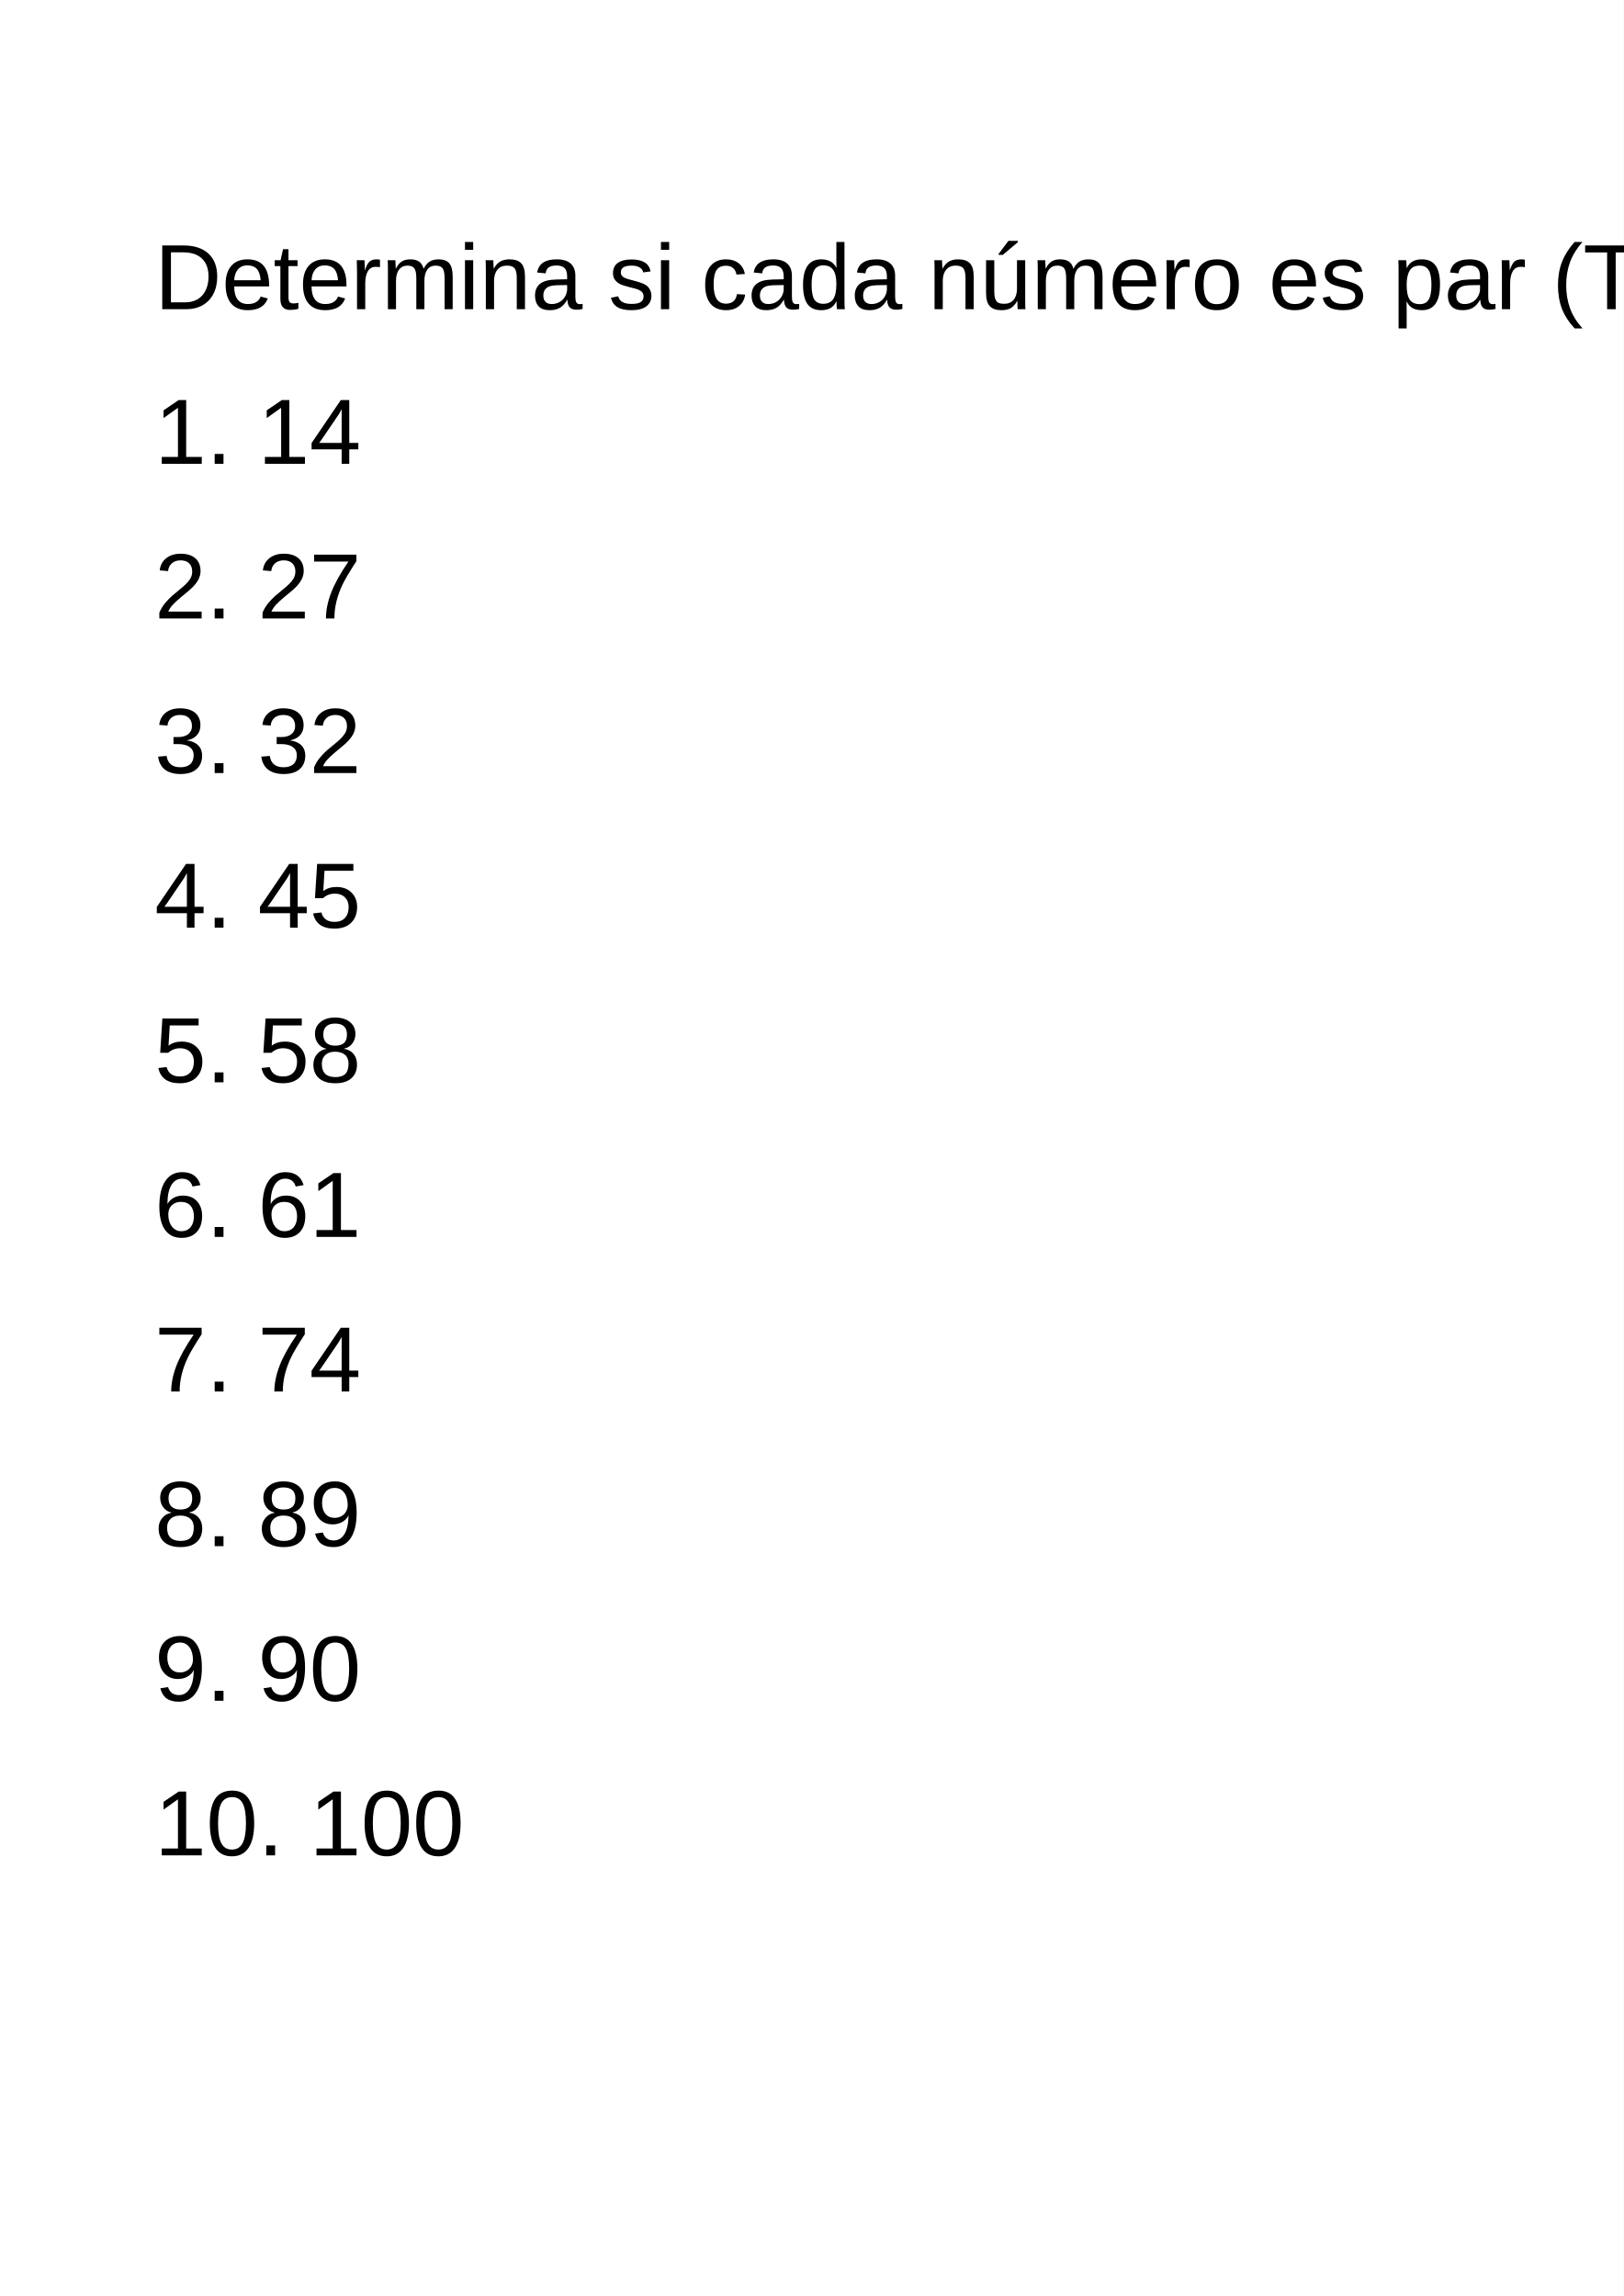
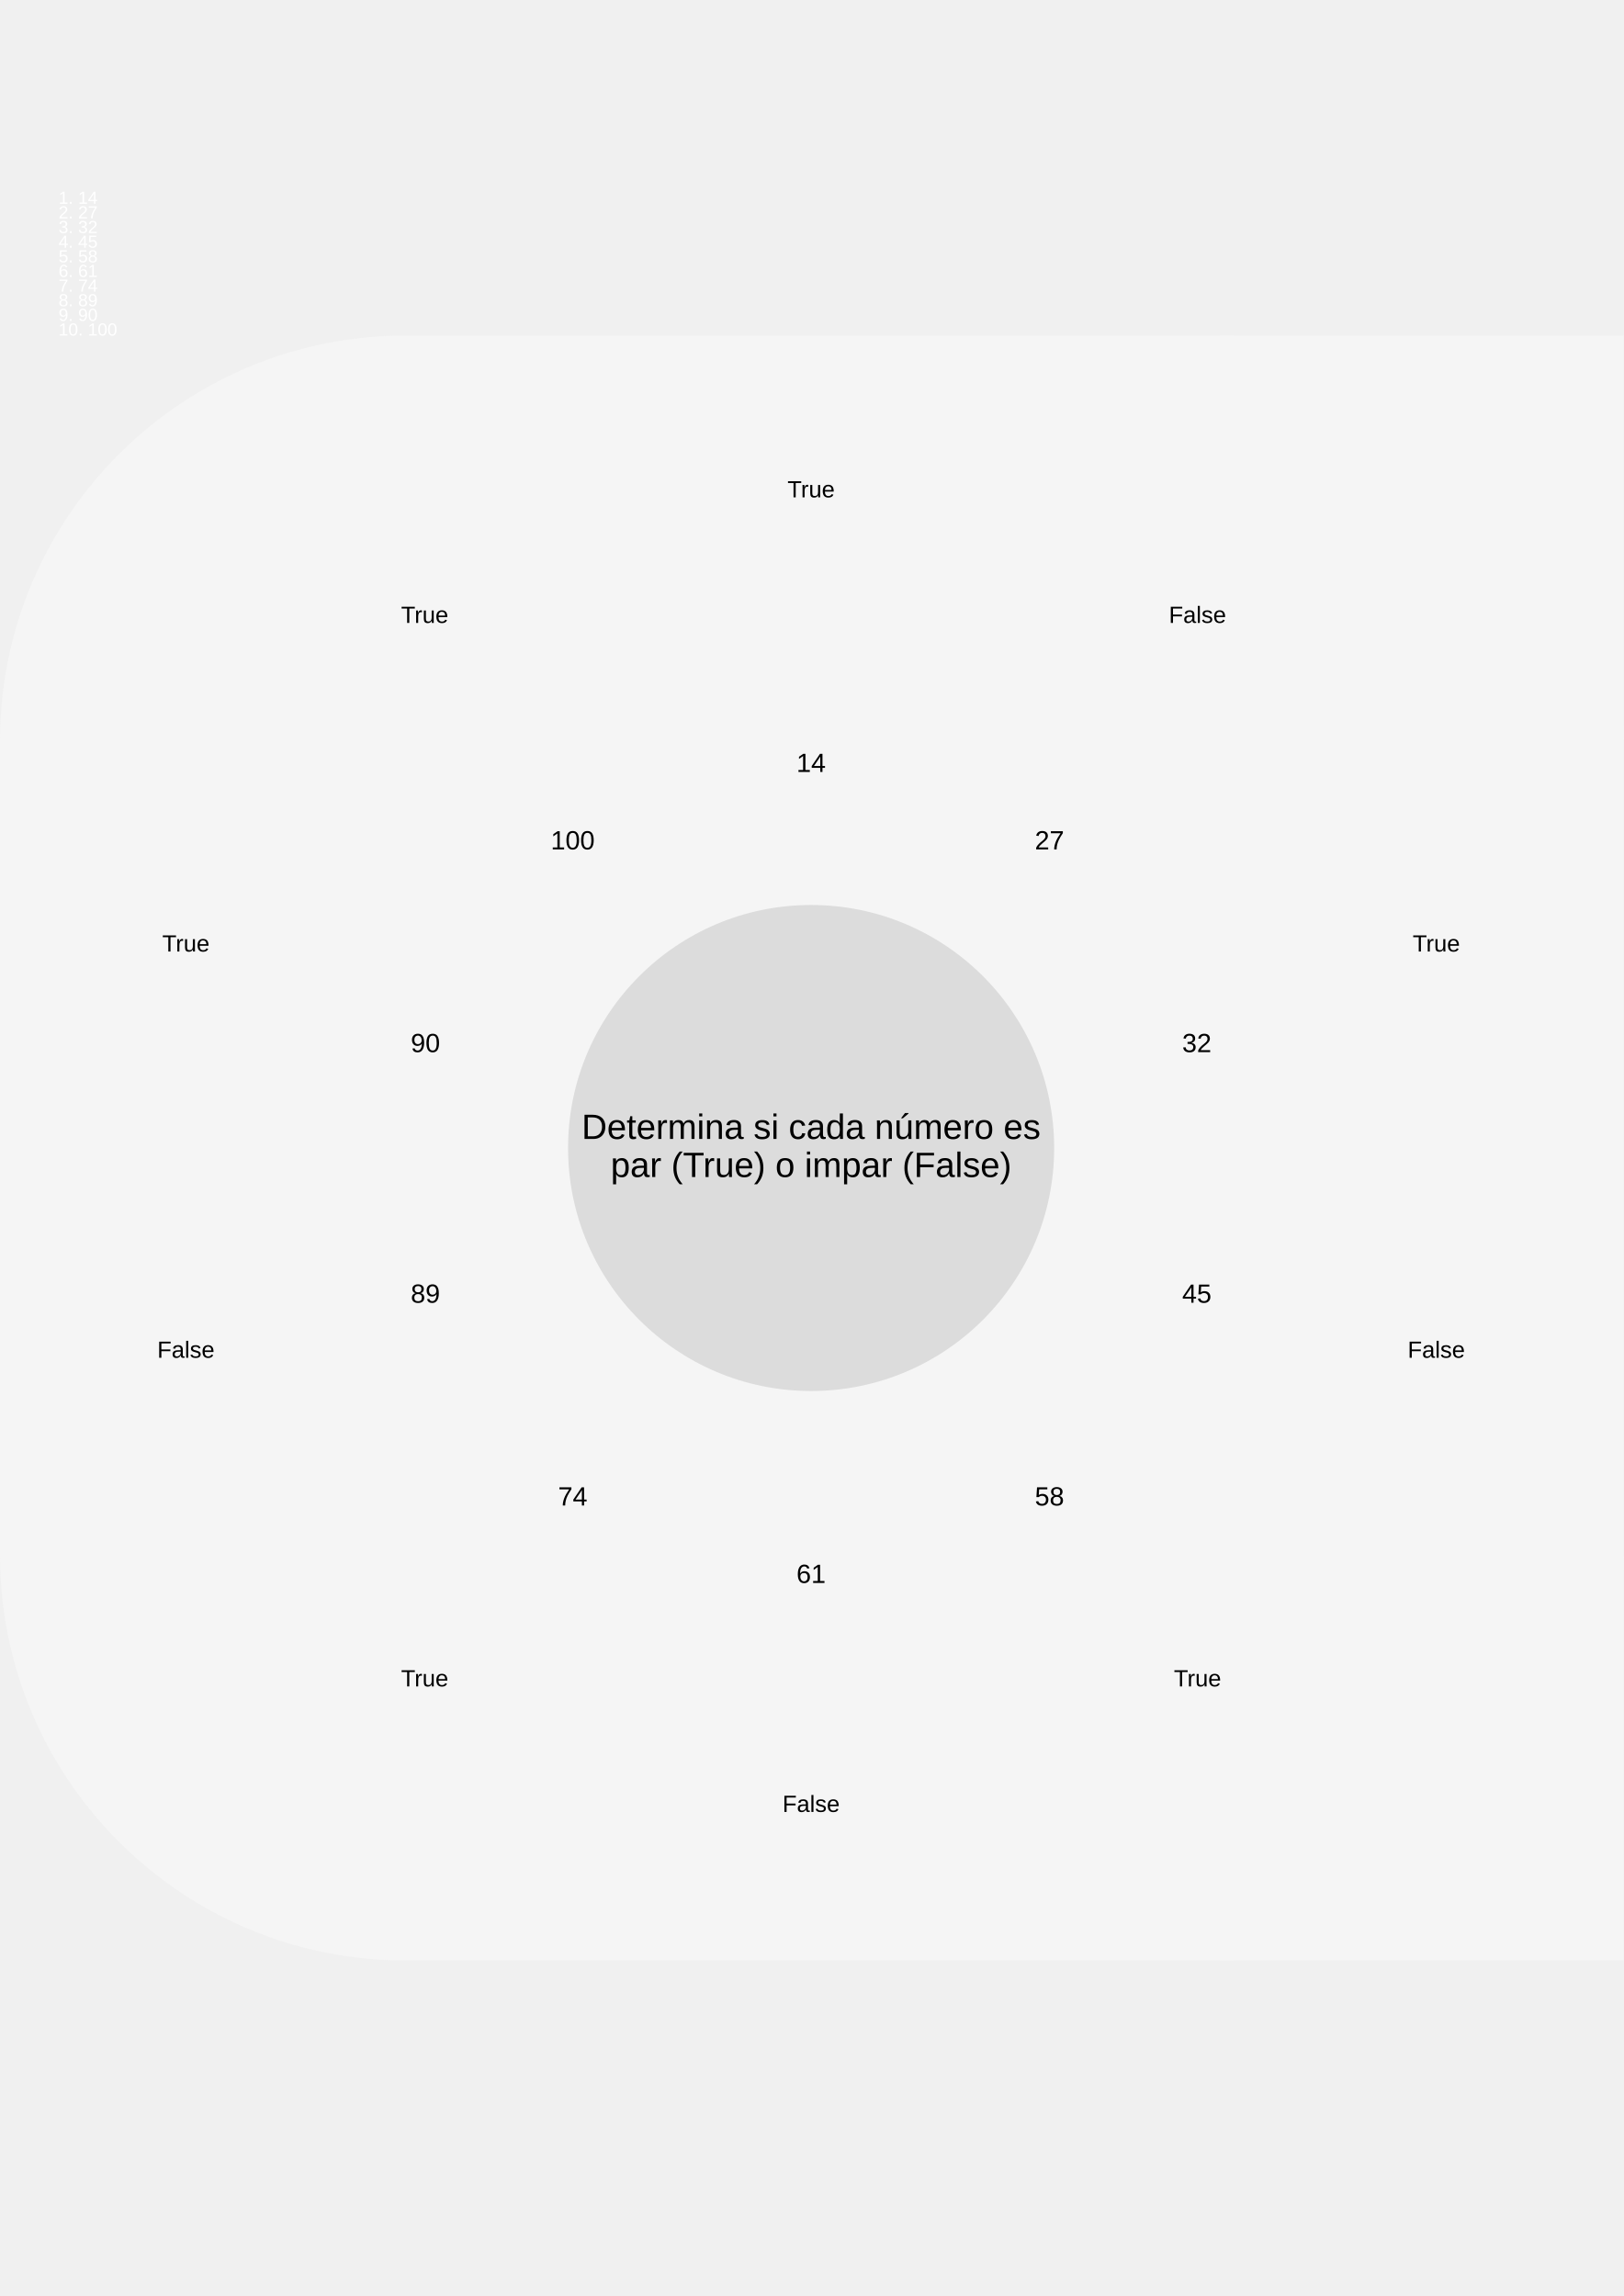
- <svg xmlns="http://www.w3.org/2000/svg" baseProfile="full" height="297mm" version="1.1" viewBox="0 0 210 297" width="210mm">
+ <svg xmlns="http://www.w3.org/2000/svg" baseProfile="full" height="297mm" version="1.1" viewBox="0 0 1109 1110" width="210mm">
  <defs />
-   <rect fill="white" height="297" width="210" x="0" y="0" />
-   <g font-family="Arial" font-size="12">
-     <text fill="black" x="20" y="40">Determina si cada número es par (True) o impar (False)</text>
-     <text fill="black" x="20" y="60">1. 14</text>
-     <text fill="black" x="20" y="80">2. 27</text>
-     <text fill="black" x="20" y="100">3. 32</text>
-     <text fill="black" x="20" y="120">4. 45</text>
-     <text fill="black" x="20" y="140">5. 58</text>
-     <text fill="black" x="20" y="160">6. 61</text>
-     <text fill="black" x="20" y="180">7. 74</text>
-     <text fill="black" x="20" y="200">8. 89</text>
-     <text fill="black" x="20" y="220">9. 90</text>
-     <text fill="black" x="20" y="240">10. 100</text>
+   <rect fill="#f5f5f5" height="1110" rx="277" ry="277" width="1109" x="0" y="0" />
+   <path d="M 832,0 L 1109,0 L 1109,277 Q 1054,55 832,0 Z" fill="#f5f5f5" />
+   <path d="M 832,1110 L 1109,1110 L 1109,833 Q 1054,1055 832,1110 Z" fill="#f5f5f5" />
+   <circle cx="554" cy="555" fill="#dcdcdc" r="166" />
+   <g dominant-baseline="middle" font-family="Arial" font-size="24" text-anchor="middle">
+     <text x="554" y="542">Determina si cada número es</text>
+     <text x="554" y="568">par (True) o impar (False)</text>
+   </g>
+   <text fill="white" font-family="Arial" font-size="12" x="40" y="-90">1. 14</text>
+   <text fill="white" font-family="Arial" font-size="12" x="40" y="-80">2. 27</text>
+   <text fill="white" font-family="Arial" font-size="12" x="40" y="-70">3. 32</text>
+   <text fill="white" font-family="Arial" font-size="12" x="40" y="-60">4. 45</text>
+   <text fill="white" font-family="Arial" font-size="12" x="40" y="-50">5. 58</text>
+   <text fill="white" font-family="Arial" font-size="12" x="40" y="-40">6. 61</text>
+   <text fill="white" font-family="Arial" font-size="12" x="40" y="-30">7. 74</text>
+   <text fill="white" font-family="Arial" font-size="12" x="40" y="-20">8. 89</text>
+   <text fill="white" font-family="Arial" font-size="12" x="40" y="-10">9. 90</text>
+   <text fill="white" font-family="Arial" font-size="12" x="40" y="0">10. 100</text>
+   <g dominant-baseline="middle" font-family="Arial" font-size="18" text-anchor="middle">
+     <text x="554.0" y="263.0" />
+     <text x="554.0" y="293.0">14</text>
+   </g>
+   <g dominant-baseline="middle" font-family="Arial" font-size="16" text-anchor="middle">
+     <text x="554.0" y="106.0">True</text>
+   </g>
+   <g dominant-baseline="middle" font-family="Arial" font-size="18" text-anchor="middle">
+     <text x="716.817" y="315.902" />
+     <text x="716.817" y="345.902">27</text>
+   </g>
+   <g dominant-baseline="middle" font-family="Arial" font-size="16" text-anchor="middle">
+     <text x="817.916" y="191.751">False</text>
+   </g>
+   <g dominant-baseline="middle" font-family="Arial" font-size="18" text-anchor="middle">
+     <text x="817.443" y="454.402" />
+     <text x="817.443" y="484.402">32</text>
+   </g>
+   <g dominant-baseline="middle" font-family="Arial" font-size="16" text-anchor="middle">
+     <text x="981.024" y="416.251">True</text>
+   </g>
+   <g dominant-baseline="middle" font-family="Arial" font-size="18" text-anchor="middle">
+     <text x="817.443" y="625.598" />
+     <text x="817.443" y="655.598">45</text>
+   </g>
+   <g dominant-baseline="middle" font-family="Arial" font-size="16" text-anchor="middle">
+     <text x="981.024" y="693.749">False</text>
+   </g>
+   <g dominant-baseline="middle" font-family="Arial" font-size="18" text-anchor="middle">
+     <text x="716.817" y="764.098" />
+     <text x="716.817" y="794.098">58</text>
+   </g>
+   <g dominant-baseline="middle" font-family="Arial" font-size="16" text-anchor="middle">
+     <text x="817.916" y="918.249">True</text>
+   </g>
+   <g dominant-baseline="middle" font-family="Arial" font-size="18" text-anchor="middle">
+     <text x="554.0" y="817.0" />
+     <text x="554.0" y="847.0">61</text>
+   </g>
+   <g dominant-baseline="middle" font-family="Arial" font-size="16" text-anchor="middle">
+     <text x="554.0" y="1004.0">False</text>
+   </g>
+   <g dominant-baseline="middle" font-family="Arial" font-size="18" text-anchor="middle">
+     <text x="391.183" y="764.098" />
+     <text x="391.183" y="794.098">74</text>
+   </g>
+   <g dominant-baseline="middle" font-family="Arial" font-size="16" text-anchor="middle">
+     <text x="290.084" y="918.249">True</text>
+   </g>
+   <g dominant-baseline="middle" font-family="Arial" font-size="18" text-anchor="middle">
+     <text x="290.557" y="625.598" />
+     <text x="290.557" y="655.598">89</text>
+   </g>
+   <g dominant-baseline="middle" font-family="Arial" font-size="16" text-anchor="middle">
+     <text x="126.976" y="693.749">False</text>
+   </g>
+   <g dominant-baseline="middle" font-family="Arial" font-size="18" text-anchor="middle">
+     <text x="290.557" y="454.402" />
+     <text x="290.557" y="484.402">90</text>
+   </g>
+   <g dominant-baseline="middle" font-family="Arial" font-size="16" text-anchor="middle">
+     <text x="126.976" y="416.251">True</text>
+   </g>
+   <g dominant-baseline="middle" font-family="Arial" font-size="18" text-anchor="middle">
+     <text x="391.183" y="315.902" />
+     <text x="391.183" y="345.902">100</text>
+   </g>
+   <g dominant-baseline="middle" font-family="Arial" font-size="16" text-anchor="middle">
+     <text x="290.084" y="191.751">True</text>
  </g>
</svg>
